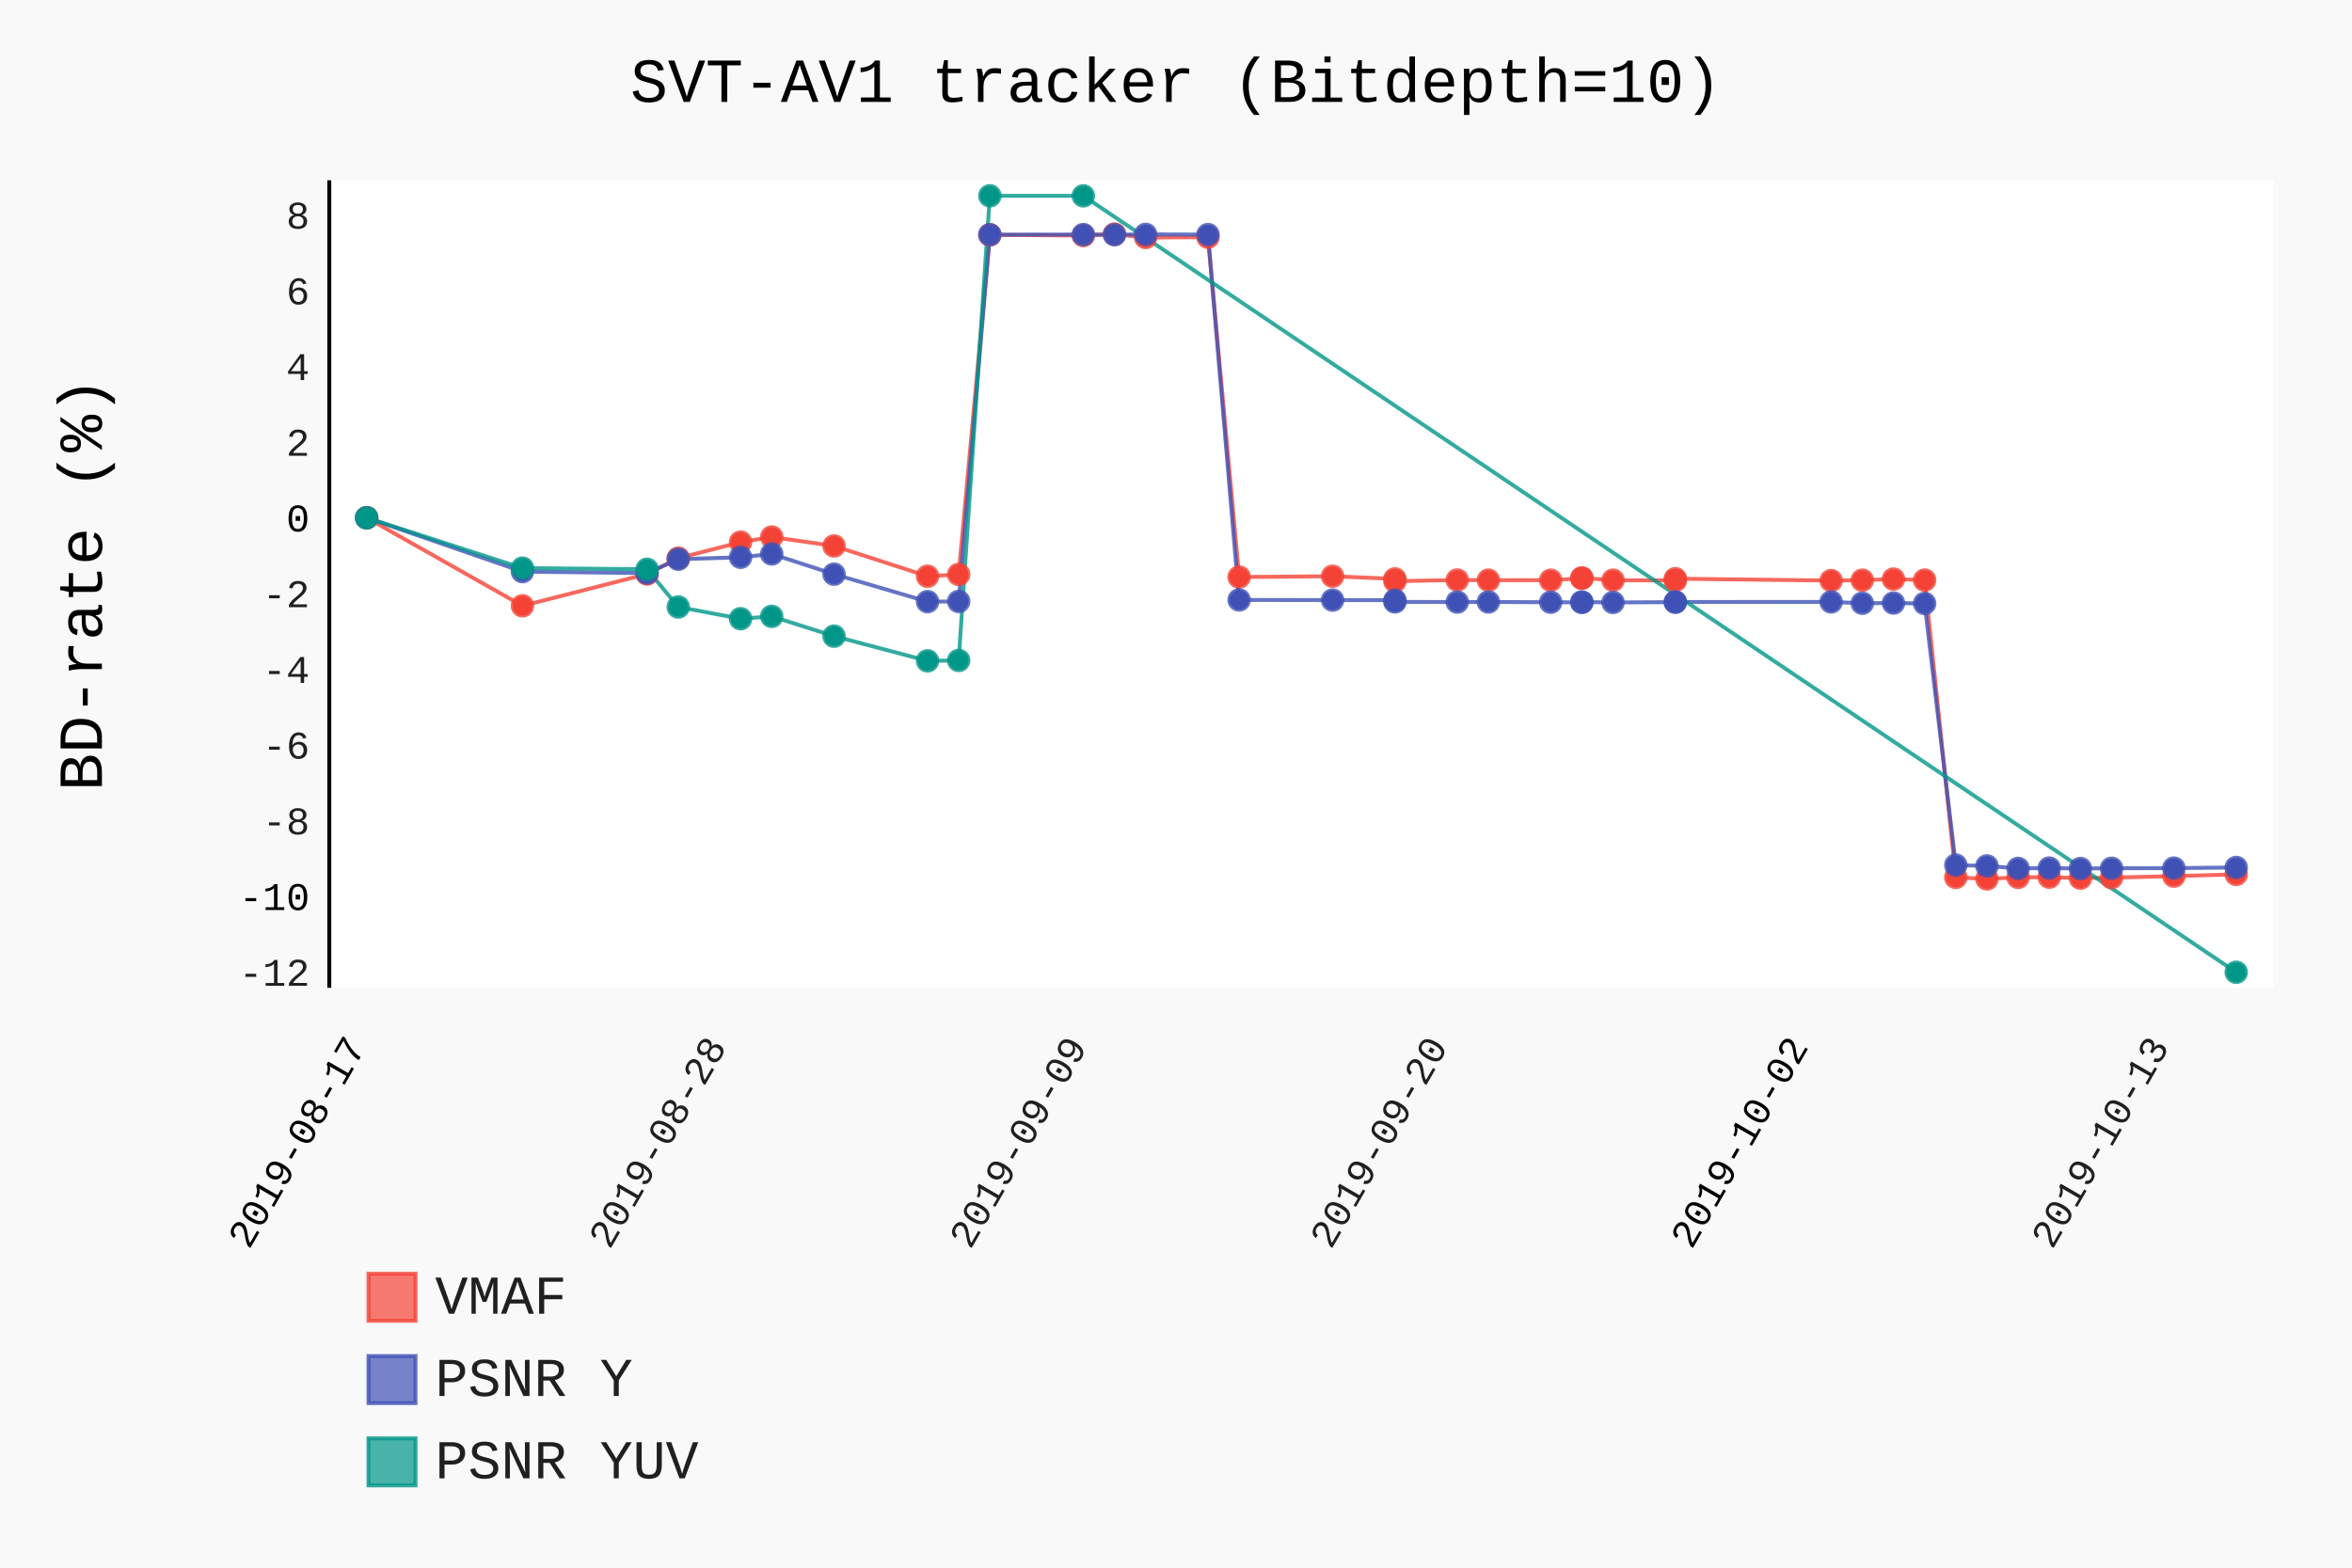
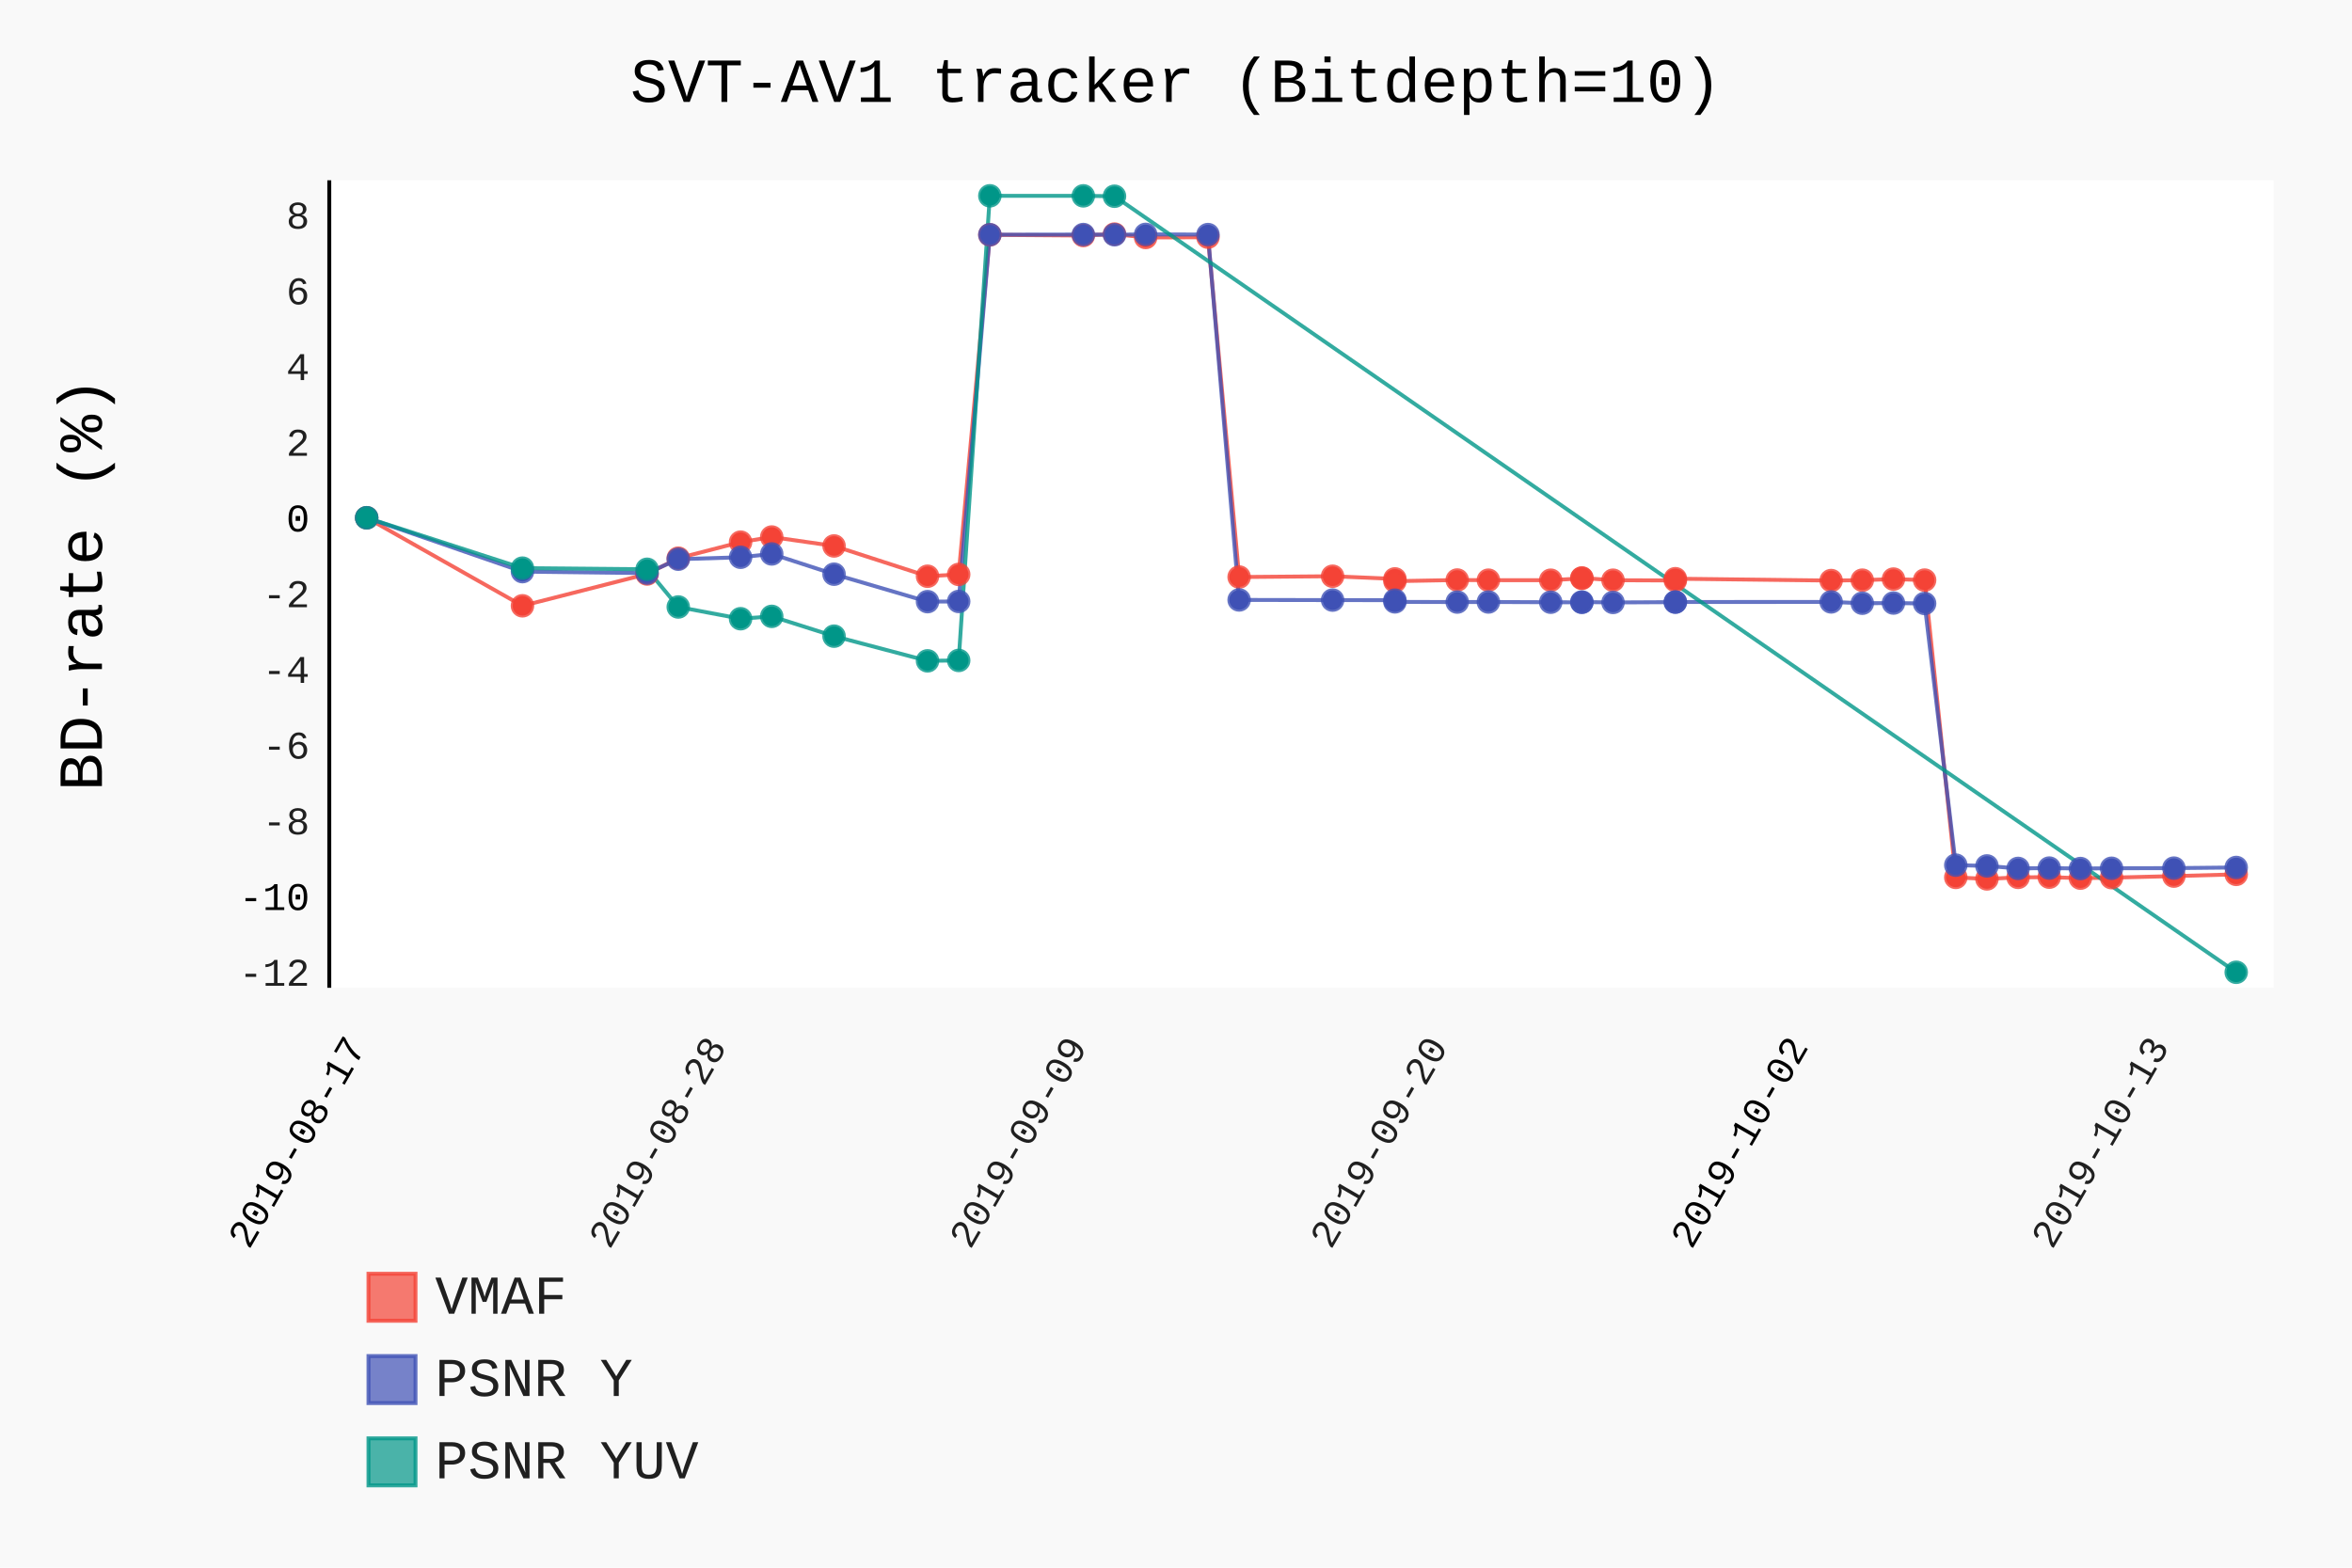
- <svg xmlns="http://www.w3.org/2000/svg" id="chart-f9a5bb96-0f74-4d55-bfd0-19c3bdebfe93" class="pygal-chart" viewBox="0 0 600 400">
+ <svg xmlns="http://www.w3.org/2000/svg" id="chart-39d42872-dae0-49cd-8143-4f67d1447526" class="pygal-chart" viewBox="0 0 600 400">
  <defs>
-     <style type="text/css">#chart-f9a5bb96-0f74-4d55-bfd0-19c3bdebfe93{-webkit-user-select:none;-webkit-font-smoothing:antialiased;font-family:Consolas,"Liberation Mono",Menlo,Courier,monospace}#chart-f9a5bb96-0f74-4d55-bfd0-19c3bdebfe93 .title{font-family:Consolas,"Liberation Mono",Menlo,Courier,monospace;font-size:16px}#chart-f9a5bb96-0f74-4d55-bfd0-19c3bdebfe93 .legends .legend text{font-family:Consolas,"Liberation Mono",Menlo,Courier,monospace;font-size:14px}#chart-f9a5bb96-0f74-4d55-bfd0-19c3bdebfe93 .axis text{font-family:Consolas,"Liberation Mono",Menlo,Courier,monospace;font-size:10px}#chart-f9a5bb96-0f74-4d55-bfd0-19c3bdebfe93 .axis text.major{font-family:Consolas,"Liberation Mono",Menlo,Courier,monospace;font-size:10px}#chart-f9a5bb96-0f74-4d55-bfd0-19c3bdebfe93 .text-overlay text.value{font-family:Consolas,"Liberation Mono",Menlo,Courier,monospace;font-size:16px}#chart-f9a5bb96-0f74-4d55-bfd0-19c3bdebfe93 .text-overlay text.label{font-family:Consolas,"Liberation Mono",Menlo,Courier,monospace;font-size:10px}#chart-f9a5bb96-0f74-4d55-bfd0-19c3bdebfe93 .tooltip{font-family:Consolas,"Liberation Mono",Menlo,Courier,monospace;font-size:14px}#chart-f9a5bb96-0f74-4d55-bfd0-19c3bdebfe93 text.no_data{font-family:Consolas,"Liberation Mono",Menlo,Courier,monospace;font-size:64px}
- #chart-f9a5bb96-0f74-4d55-bfd0-19c3bdebfe93{background-color:rgba(249,249,249,1)}#chart-f9a5bb96-0f74-4d55-bfd0-19c3bdebfe93 path,#chart-f9a5bb96-0f74-4d55-bfd0-19c3bdebfe93 line,#chart-f9a5bb96-0f74-4d55-bfd0-19c3bdebfe93 rect,#chart-f9a5bb96-0f74-4d55-bfd0-19c3bdebfe93 circle{-webkit-transition:150ms;-moz-transition:150ms;transition:150ms}#chart-f9a5bb96-0f74-4d55-bfd0-19c3bdebfe93 .graph &gt; .background{fill:rgba(249,249,249,1)}#chart-f9a5bb96-0f74-4d55-bfd0-19c3bdebfe93 .plot &gt; .background{fill:rgba(255,255,255,1)}#chart-f9a5bb96-0f74-4d55-bfd0-19c3bdebfe93 .graph{fill:rgba(0,0,0,.87)}#chart-f9a5bb96-0f74-4d55-bfd0-19c3bdebfe93 text.no_data{fill:rgba(0,0,0,1)}#chart-f9a5bb96-0f74-4d55-bfd0-19c3bdebfe93 .title{fill:rgba(0,0,0,1)}#chart-f9a5bb96-0f74-4d55-bfd0-19c3bdebfe93 .legends .legend text{fill:rgba(0,0,0,.87)}#chart-f9a5bb96-0f74-4d55-bfd0-19c3bdebfe93 .legends .legend:hover text{fill:rgba(0,0,0,1)}#chart-f9a5bb96-0f74-4d55-bfd0-19c3bdebfe93 .axis .line{stroke:rgba(0,0,0,1)}#chart-f9a5bb96-0f74-4d55-bfd0-19c3bdebfe93 .axis .guide.line{stroke:rgba(0,0,0,.54)}#chart-f9a5bb96-0f74-4d55-bfd0-19c3bdebfe93 .axis .major.line{stroke:rgba(0,0,0,.87)}#chart-f9a5bb96-0f74-4d55-bfd0-19c3bdebfe93 .axis text.major{fill:rgba(0,0,0,1)}#chart-f9a5bb96-0f74-4d55-bfd0-19c3bdebfe93 .axis.y .guides:hover .guide.line,#chart-f9a5bb96-0f74-4d55-bfd0-19c3bdebfe93 .line-graph .axis.x .guides:hover .guide.line,#chart-f9a5bb96-0f74-4d55-bfd0-19c3bdebfe93 .stackedline-graph .axis.x .guides:hover .guide.line,#chart-f9a5bb96-0f74-4d55-bfd0-19c3bdebfe93 .xy-graph .axis.x .guides:hover .guide.line{stroke:rgba(0,0,0,1)}#chart-f9a5bb96-0f74-4d55-bfd0-19c3bdebfe93 .axis .guides:hover text{fill:rgba(0,0,0,1)}#chart-f9a5bb96-0f74-4d55-bfd0-19c3bdebfe93 .reactive{fill-opacity:.7;stroke-opacity:.8}#chart-f9a5bb96-0f74-4d55-bfd0-19c3bdebfe93 .ci{stroke:rgba(0,0,0,.87)}#chart-f9a5bb96-0f74-4d55-bfd0-19c3bdebfe93 .reactive.active,#chart-f9a5bb96-0f74-4d55-bfd0-19c3bdebfe93 .active .reactive{fill-opacity:.8;stroke-opacity:.9;stroke-width:4}#chart-f9a5bb96-0f74-4d55-bfd0-19c3bdebfe93 .ci .reactive.active{stroke-width:1.5}#chart-f9a5bb96-0f74-4d55-bfd0-19c3bdebfe93 .series text{fill:rgba(0,0,0,1)}#chart-f9a5bb96-0f74-4d55-bfd0-19c3bdebfe93 .tooltip rect{fill:rgba(255,255,255,1);stroke:rgba(0,0,0,1);-webkit-transition:opacity 150ms;-moz-transition:opacity 150ms;transition:opacity 150ms}#chart-f9a5bb96-0f74-4d55-bfd0-19c3bdebfe93 .tooltip .label{fill:rgba(0,0,0,.87)}#chart-f9a5bb96-0f74-4d55-bfd0-19c3bdebfe93 .tooltip .label{fill:rgba(0,0,0,.87)}#chart-f9a5bb96-0f74-4d55-bfd0-19c3bdebfe93 .tooltip .legend{font-size:.8em;fill:rgba(0,0,0,.54)}#chart-f9a5bb96-0f74-4d55-bfd0-19c3bdebfe93 .tooltip .x_label{font-size:.6em;fill:rgba(0,0,0,1)}#chart-f9a5bb96-0f74-4d55-bfd0-19c3bdebfe93 .tooltip .xlink{font-size:.5em;text-decoration:underline}#chart-f9a5bb96-0f74-4d55-bfd0-19c3bdebfe93 .tooltip .value{font-size:1.5em}#chart-f9a5bb96-0f74-4d55-bfd0-19c3bdebfe93 .bound{font-size:.5em}#chart-f9a5bb96-0f74-4d55-bfd0-19c3bdebfe93 .max-value{font-size:.75em;fill:rgba(0,0,0,.54)}#chart-f9a5bb96-0f74-4d55-bfd0-19c3bdebfe93 .map-element{fill:rgba(255,255,255,1);stroke:rgba(0,0,0,.54) !important}#chart-f9a5bb96-0f74-4d55-bfd0-19c3bdebfe93 .map-element .reactive{fill-opacity:inherit;stroke-opacity:inherit}#chart-f9a5bb96-0f74-4d55-bfd0-19c3bdebfe93 .color-0,#chart-f9a5bb96-0f74-4d55-bfd0-19c3bdebfe93 .color-0 a:visited{stroke:#F44336;fill:#F44336}#chart-f9a5bb96-0f74-4d55-bfd0-19c3bdebfe93 .color-1,#chart-f9a5bb96-0f74-4d55-bfd0-19c3bdebfe93 .color-1 a:visited{stroke:#3F51B5;fill:#3F51B5}#chart-f9a5bb96-0f74-4d55-bfd0-19c3bdebfe93 .color-2,#chart-f9a5bb96-0f74-4d55-bfd0-19c3bdebfe93 .color-2 a:visited{stroke:#009688;fill:#009688}#chart-f9a5bb96-0f74-4d55-bfd0-19c3bdebfe93 .text-overlay .color-0 text{fill:black}#chart-f9a5bb96-0f74-4d55-bfd0-19c3bdebfe93 .text-overlay .color-1 text{fill:black}#chart-f9a5bb96-0f74-4d55-bfd0-19c3bdebfe93 .text-overlay .color-2 text{fill:black}
- #chart-f9a5bb96-0f74-4d55-bfd0-19c3bdebfe93 text.no_data{text-anchor:middle}#chart-f9a5bb96-0f74-4d55-bfd0-19c3bdebfe93 .guide.line{fill:none}#chart-f9a5bb96-0f74-4d55-bfd0-19c3bdebfe93 .centered{text-anchor:middle}#chart-f9a5bb96-0f74-4d55-bfd0-19c3bdebfe93 .title{text-anchor:middle}#chart-f9a5bb96-0f74-4d55-bfd0-19c3bdebfe93 .legends .legend text{fill-opacity:1}#chart-f9a5bb96-0f74-4d55-bfd0-19c3bdebfe93 .axis.x text{text-anchor:middle}#chart-f9a5bb96-0f74-4d55-bfd0-19c3bdebfe93 .axis.x:not(.web) text[transform]{text-anchor:start}#chart-f9a5bb96-0f74-4d55-bfd0-19c3bdebfe93 .axis.x:not(.web) text[transform].backwards{text-anchor:end}#chart-f9a5bb96-0f74-4d55-bfd0-19c3bdebfe93 .axis.y text{text-anchor:end}#chart-f9a5bb96-0f74-4d55-bfd0-19c3bdebfe93 .axis.y text[transform].backwards{text-anchor:start}#chart-f9a5bb96-0f74-4d55-bfd0-19c3bdebfe93 .axis.y2 text{text-anchor:start}#chart-f9a5bb96-0f74-4d55-bfd0-19c3bdebfe93 .axis.y2 text[transform].backwards{text-anchor:end}#chart-f9a5bb96-0f74-4d55-bfd0-19c3bdebfe93 .axis .guide.line{stroke-dasharray:4,4}#chart-f9a5bb96-0f74-4d55-bfd0-19c3bdebfe93 .axis .major.guide.line{stroke-dasharray:6,6}#chart-f9a5bb96-0f74-4d55-bfd0-19c3bdebfe93 .horizontal .axis.y .guide.line,#chart-f9a5bb96-0f74-4d55-bfd0-19c3bdebfe93 .horizontal .axis.y2 .guide.line,#chart-f9a5bb96-0f74-4d55-bfd0-19c3bdebfe93 .vertical .axis.x .guide.line{opacity:0}#chart-f9a5bb96-0f74-4d55-bfd0-19c3bdebfe93 .horizontal .axis.always_show .guide.line,#chart-f9a5bb96-0f74-4d55-bfd0-19c3bdebfe93 .vertical .axis.always_show .guide.line{opacity:1 !important}#chart-f9a5bb96-0f74-4d55-bfd0-19c3bdebfe93 .axis.y .guides:hover .guide.line,#chart-f9a5bb96-0f74-4d55-bfd0-19c3bdebfe93 .axis.y2 .guides:hover .guide.line,#chart-f9a5bb96-0f74-4d55-bfd0-19c3bdebfe93 .axis.x .guides:hover .guide.line{opacity:1}#chart-f9a5bb96-0f74-4d55-bfd0-19c3bdebfe93 .axis .guides:hover text{opacity:1}#chart-f9a5bb96-0f74-4d55-bfd0-19c3bdebfe93 .nofill{fill:none}#chart-f9a5bb96-0f74-4d55-bfd0-19c3bdebfe93 .subtle-fill{fill-opacity:.2}#chart-f9a5bb96-0f74-4d55-bfd0-19c3bdebfe93 .dot{stroke-width:1px;fill-opacity:1}#chart-f9a5bb96-0f74-4d55-bfd0-19c3bdebfe93 .dot.active{stroke-width:5px}#chart-f9a5bb96-0f74-4d55-bfd0-19c3bdebfe93 .dot.negative{fill:transparent}#chart-f9a5bb96-0f74-4d55-bfd0-19c3bdebfe93 text,#chart-f9a5bb96-0f74-4d55-bfd0-19c3bdebfe93 tspan{stroke:none !important}#chart-f9a5bb96-0f74-4d55-bfd0-19c3bdebfe93 .series text.active{opacity:1}#chart-f9a5bb96-0f74-4d55-bfd0-19c3bdebfe93 .tooltip rect{fill-opacity:.95;stroke-width:.5}#chart-f9a5bb96-0f74-4d55-bfd0-19c3bdebfe93 .tooltip text{fill-opacity:1}#chart-f9a5bb96-0f74-4d55-bfd0-19c3bdebfe93 .showable{visibility:hidden}#chart-f9a5bb96-0f74-4d55-bfd0-19c3bdebfe93 .showable.shown{visibility:visible}#chart-f9a5bb96-0f74-4d55-bfd0-19c3bdebfe93 .gauge-background{fill:rgba(229,229,229,1);stroke:none}#chart-f9a5bb96-0f74-4d55-bfd0-19c3bdebfe93 .bg-lines{stroke:rgba(249,249,249,1);stroke-width:2px}</style>
+     <style type="text/css">#chart-39d42872-dae0-49cd-8143-4f67d1447526{-webkit-user-select:none;-webkit-font-smoothing:antialiased;font-family:Consolas,"Liberation Mono",Menlo,Courier,monospace}#chart-39d42872-dae0-49cd-8143-4f67d1447526 .title{font-family:Consolas,"Liberation Mono",Menlo,Courier,monospace;font-size:16px}#chart-39d42872-dae0-49cd-8143-4f67d1447526 .legends .legend text{font-family:Consolas,"Liberation Mono",Menlo,Courier,monospace;font-size:14px}#chart-39d42872-dae0-49cd-8143-4f67d1447526 .axis text{font-family:Consolas,"Liberation Mono",Menlo,Courier,monospace;font-size:10px}#chart-39d42872-dae0-49cd-8143-4f67d1447526 .axis text.major{font-family:Consolas,"Liberation Mono",Menlo,Courier,monospace;font-size:10px}#chart-39d42872-dae0-49cd-8143-4f67d1447526 .text-overlay text.value{font-family:Consolas,"Liberation Mono",Menlo,Courier,monospace;font-size:16px}#chart-39d42872-dae0-49cd-8143-4f67d1447526 .text-overlay text.label{font-family:Consolas,"Liberation Mono",Menlo,Courier,monospace;font-size:10px}#chart-39d42872-dae0-49cd-8143-4f67d1447526 .tooltip{font-family:Consolas,"Liberation Mono",Menlo,Courier,monospace;font-size:14px}#chart-39d42872-dae0-49cd-8143-4f67d1447526 text.no_data{font-family:Consolas,"Liberation Mono",Menlo,Courier,monospace;font-size:64px}
+ #chart-39d42872-dae0-49cd-8143-4f67d1447526{background-color:rgba(249,249,249,1)}#chart-39d42872-dae0-49cd-8143-4f67d1447526 path,#chart-39d42872-dae0-49cd-8143-4f67d1447526 line,#chart-39d42872-dae0-49cd-8143-4f67d1447526 rect,#chart-39d42872-dae0-49cd-8143-4f67d1447526 circle{-webkit-transition:150ms;-moz-transition:150ms;transition:150ms}#chart-39d42872-dae0-49cd-8143-4f67d1447526 .graph &gt; .background{fill:rgba(249,249,249,1)}#chart-39d42872-dae0-49cd-8143-4f67d1447526 .plot &gt; .background{fill:rgba(255,255,255,1)}#chart-39d42872-dae0-49cd-8143-4f67d1447526 .graph{fill:rgba(0,0,0,.87)}#chart-39d42872-dae0-49cd-8143-4f67d1447526 text.no_data{fill:rgba(0,0,0,1)}#chart-39d42872-dae0-49cd-8143-4f67d1447526 .title{fill:rgba(0,0,0,1)}#chart-39d42872-dae0-49cd-8143-4f67d1447526 .legends .legend text{fill:rgba(0,0,0,.87)}#chart-39d42872-dae0-49cd-8143-4f67d1447526 .legends .legend:hover text{fill:rgba(0,0,0,1)}#chart-39d42872-dae0-49cd-8143-4f67d1447526 .axis .line{stroke:rgba(0,0,0,1)}#chart-39d42872-dae0-49cd-8143-4f67d1447526 .axis .guide.line{stroke:rgba(0,0,0,.54)}#chart-39d42872-dae0-49cd-8143-4f67d1447526 .axis .major.line{stroke:rgba(0,0,0,.87)}#chart-39d42872-dae0-49cd-8143-4f67d1447526 .axis text.major{fill:rgba(0,0,0,1)}#chart-39d42872-dae0-49cd-8143-4f67d1447526 .axis.y .guides:hover .guide.line,#chart-39d42872-dae0-49cd-8143-4f67d1447526 .line-graph .axis.x .guides:hover .guide.line,#chart-39d42872-dae0-49cd-8143-4f67d1447526 .stackedline-graph .axis.x .guides:hover .guide.line,#chart-39d42872-dae0-49cd-8143-4f67d1447526 .xy-graph .axis.x .guides:hover .guide.line{stroke:rgba(0,0,0,1)}#chart-39d42872-dae0-49cd-8143-4f67d1447526 .axis .guides:hover text{fill:rgba(0,0,0,1)}#chart-39d42872-dae0-49cd-8143-4f67d1447526 .reactive{fill-opacity:.7;stroke-opacity:.8}#chart-39d42872-dae0-49cd-8143-4f67d1447526 .ci{stroke:rgba(0,0,0,.87)}#chart-39d42872-dae0-49cd-8143-4f67d1447526 .reactive.active,#chart-39d42872-dae0-49cd-8143-4f67d1447526 .active .reactive{fill-opacity:.8;stroke-opacity:.9;stroke-width:4}#chart-39d42872-dae0-49cd-8143-4f67d1447526 .ci .reactive.active{stroke-width:1.5}#chart-39d42872-dae0-49cd-8143-4f67d1447526 .series text{fill:rgba(0,0,0,1)}#chart-39d42872-dae0-49cd-8143-4f67d1447526 .tooltip rect{fill:rgba(255,255,255,1);stroke:rgba(0,0,0,1);-webkit-transition:opacity 150ms;-moz-transition:opacity 150ms;transition:opacity 150ms}#chart-39d42872-dae0-49cd-8143-4f67d1447526 .tooltip .label{fill:rgba(0,0,0,.87)}#chart-39d42872-dae0-49cd-8143-4f67d1447526 .tooltip .label{fill:rgba(0,0,0,.87)}#chart-39d42872-dae0-49cd-8143-4f67d1447526 .tooltip .legend{font-size:.8em;fill:rgba(0,0,0,.54)}#chart-39d42872-dae0-49cd-8143-4f67d1447526 .tooltip .x_label{font-size:.6em;fill:rgba(0,0,0,1)}#chart-39d42872-dae0-49cd-8143-4f67d1447526 .tooltip .xlink{font-size:.5em;text-decoration:underline}#chart-39d42872-dae0-49cd-8143-4f67d1447526 .tooltip .value{font-size:1.5em}#chart-39d42872-dae0-49cd-8143-4f67d1447526 .bound{font-size:.5em}#chart-39d42872-dae0-49cd-8143-4f67d1447526 .max-value{font-size:.75em;fill:rgba(0,0,0,.54)}#chart-39d42872-dae0-49cd-8143-4f67d1447526 .map-element{fill:rgba(255,255,255,1);stroke:rgba(0,0,0,.54) !important}#chart-39d42872-dae0-49cd-8143-4f67d1447526 .map-element .reactive{fill-opacity:inherit;stroke-opacity:inherit}#chart-39d42872-dae0-49cd-8143-4f67d1447526 .color-0,#chart-39d42872-dae0-49cd-8143-4f67d1447526 .color-0 a:visited{stroke:#F44336;fill:#F44336}#chart-39d42872-dae0-49cd-8143-4f67d1447526 .color-1,#chart-39d42872-dae0-49cd-8143-4f67d1447526 .color-1 a:visited{stroke:#3F51B5;fill:#3F51B5}#chart-39d42872-dae0-49cd-8143-4f67d1447526 .color-2,#chart-39d42872-dae0-49cd-8143-4f67d1447526 .color-2 a:visited{stroke:#009688;fill:#009688}#chart-39d42872-dae0-49cd-8143-4f67d1447526 .text-overlay .color-0 text{fill:black}#chart-39d42872-dae0-49cd-8143-4f67d1447526 .text-overlay .color-1 text{fill:black}#chart-39d42872-dae0-49cd-8143-4f67d1447526 .text-overlay .color-2 text{fill:black}
+ #chart-39d42872-dae0-49cd-8143-4f67d1447526 text.no_data{text-anchor:middle}#chart-39d42872-dae0-49cd-8143-4f67d1447526 .guide.line{fill:none}#chart-39d42872-dae0-49cd-8143-4f67d1447526 .centered{text-anchor:middle}#chart-39d42872-dae0-49cd-8143-4f67d1447526 .title{text-anchor:middle}#chart-39d42872-dae0-49cd-8143-4f67d1447526 .legends .legend text{fill-opacity:1}#chart-39d42872-dae0-49cd-8143-4f67d1447526 .axis.x text{text-anchor:middle}#chart-39d42872-dae0-49cd-8143-4f67d1447526 .axis.x:not(.web) text[transform]{text-anchor:start}#chart-39d42872-dae0-49cd-8143-4f67d1447526 .axis.x:not(.web) text[transform].backwards{text-anchor:end}#chart-39d42872-dae0-49cd-8143-4f67d1447526 .axis.y text{text-anchor:end}#chart-39d42872-dae0-49cd-8143-4f67d1447526 .axis.y text[transform].backwards{text-anchor:start}#chart-39d42872-dae0-49cd-8143-4f67d1447526 .axis.y2 text{text-anchor:start}#chart-39d42872-dae0-49cd-8143-4f67d1447526 .axis.y2 text[transform].backwards{text-anchor:end}#chart-39d42872-dae0-49cd-8143-4f67d1447526 .axis .guide.line{stroke-dasharray:4,4}#chart-39d42872-dae0-49cd-8143-4f67d1447526 .axis .major.guide.line{stroke-dasharray:6,6}#chart-39d42872-dae0-49cd-8143-4f67d1447526 .horizontal .axis.y .guide.line,#chart-39d42872-dae0-49cd-8143-4f67d1447526 .horizontal .axis.y2 .guide.line,#chart-39d42872-dae0-49cd-8143-4f67d1447526 .vertical .axis.x .guide.line{opacity:0}#chart-39d42872-dae0-49cd-8143-4f67d1447526 .horizontal .axis.always_show .guide.line,#chart-39d42872-dae0-49cd-8143-4f67d1447526 .vertical .axis.always_show .guide.line{opacity:1 !important}#chart-39d42872-dae0-49cd-8143-4f67d1447526 .axis.y .guides:hover .guide.line,#chart-39d42872-dae0-49cd-8143-4f67d1447526 .axis.y2 .guides:hover .guide.line,#chart-39d42872-dae0-49cd-8143-4f67d1447526 .axis.x .guides:hover .guide.line{opacity:1}#chart-39d42872-dae0-49cd-8143-4f67d1447526 .axis .guides:hover text{opacity:1}#chart-39d42872-dae0-49cd-8143-4f67d1447526 .nofill{fill:none}#chart-39d42872-dae0-49cd-8143-4f67d1447526 .subtle-fill{fill-opacity:.2}#chart-39d42872-dae0-49cd-8143-4f67d1447526 .dot{stroke-width:1px;fill-opacity:1}#chart-39d42872-dae0-49cd-8143-4f67d1447526 .dot.active{stroke-width:5px}#chart-39d42872-dae0-49cd-8143-4f67d1447526 .dot.negative{fill:transparent}#chart-39d42872-dae0-49cd-8143-4f67d1447526 text,#chart-39d42872-dae0-49cd-8143-4f67d1447526 tspan{stroke:none !important}#chart-39d42872-dae0-49cd-8143-4f67d1447526 .series text.active{opacity:1}#chart-39d42872-dae0-49cd-8143-4f67d1447526 .tooltip rect{fill-opacity:.95;stroke-width:.5}#chart-39d42872-dae0-49cd-8143-4f67d1447526 .tooltip text{fill-opacity:1}#chart-39d42872-dae0-49cd-8143-4f67d1447526 .showable{visibility:hidden}#chart-39d42872-dae0-49cd-8143-4f67d1447526 .showable.shown{visibility:visible}#chart-39d42872-dae0-49cd-8143-4f67d1447526 .gauge-background{fill:rgba(229,229,229,1);stroke:none}#chart-39d42872-dae0-49cd-8143-4f67d1447526 .bg-lines{stroke:rgba(249,249,249,1);stroke-width:2px}</style>
  </defs>
  <g class="graph datetimeline-graph vertical">
    <rect class="background" height="400" width="600" x="0" y="0" />
    <g class="plot" transform="translate(84, 46)">
      <rect class="background" height="206.038" width="496.0" x="0" y="0" />
      <g class="axis y">
        <g class="guides">
          <text class="" x="-5" y="205.518">-12</text>
        </g>
        <g class="guides">
          <text class="major" x="-5" y="186.199">-10</text>
        </g>
        <g class="guides">
          <text class="" x="-5" y="166.881">-8</text>
        </g>
        <g class="guides">
          <text class="" x="-5" y="147.562">-6</text>
        </g>
        <g class="guides">
          <text class="" x="-5" y="128.243">-4</text>
        </g>
        <g class="guides">
          <text class="" x="-5" y="108.924">-2</text>
        </g>
        <g class="guides">
          <text class="major" x="-5" y="89.606">0</text>
        </g>
        <g class="guides">
          <text class="" x="-5" y="70.287">2</text>
        </g>
        <g class="guides">
          <text class="" x="-5" y="50.968">4</text>
        </g>
        <g class="guides">
          <text class="" x="-5" y="31.649">6</text>
        </g>
        <g class="guides">
          <text class="" x="-5" y="12.331">8</text>
        </g>
      </g>
      <g class="axis x">
        <path class="line" d="M0 0 v206.038" />
        <g class="guides">
          <path class="major guide line" d="M9.538 0 v206.038" />
          <text class="major backwards" x="9.538" y="221.038" transform="rotate(300 9.538462 221.0385)">2019-08-17</text>
        </g>
        <g class="guides">
          <path class="guide line" d="M101.538 0 v206.038" />
          <text class="backwards" x="101.538" y="221.038" transform="rotate(300 101.5375 221.0385)">2019-08-28</text>
        </g>
        <g class="guides">
          <path class="guide line" d="M193.537 0 v206.038" />
          <text class="backwards" x="193.537" y="221.038" transform="rotate(300 193.5366 221.0385)">2019-09-09</text>
        </g>
        <g class="guides">
          <path class="guide line" d="M285.536 0 v206.038" />
          <text class="backwards" x="285.536" y="221.038" transform="rotate(300 285.5356 221.0385)">2019-09-20</text>
        </g>
        <g class="guides">
          <path class="major guide line" d="M377.535 0 v206.038" />
          <text class="major backwards" x="377.535" y="221.038" transform="rotate(300 377.5347 221.0385)">2019-10-02</text>
        </g>
        <g class="guides">
          <path class="guide line" d="M469.534 0 v206.038" />
          <text class="backwards" x="469.534" y="221.038" transform="rotate(300 469.5337 221.0385)">2019-10-13</text>
        </g>
      </g>
      <g class="series serie-0 color-0">
        <path class="line reactive nofill" d="M9.538 86.106 L49.282 108.573 81.077 100.46 89.026 96.422 104.923 92.326 112.872 91.022 128.769 93.302 152.615 101.029 160.564 100.566 168.513 13.921 192.359 14.095 200.308 13.728 208.256 14.597 224.154 14.52 232.103 101.232 255.949 101.029 271.846 101.706 271.846 102.285 287.744 101.995 295.692 102.034 311.59 102.044 319.538 101.57 319.538 101.464 327.487 102.044 343.385 102.111 343.385 101.657 383.128 102.131 391.077 102.034 399.026 101.754 406.974 102.015 414.923 177.87 422.872 178.256 430.821 177.86 438.769 177.812 446.718 178.063 454.667 177.937 470.564 177.541 486.462 177.097" />
      </g>
      <g class="series serie-1 color-1">
        <path class="line reactive nofill" d="M9.538 86.106 L49.282 99.851 81.077 100.228 89.026 96.683 104.923 96.19 112.872 95.34 128.769 100.508 152.615 107.511 160.564 107.463 168.513 13.882 192.359 13.844 200.308 13.892 208.256 13.805 224.154 13.853 232.103 107.076 255.949 107.115 271.846 107.134 271.846 107.569 287.744 107.617 295.692 107.598 311.59 107.656 319.538 107.694 319.538 107.607 327.487 107.714 343.385 107.636 343.385 107.607 383.128 107.578 391.077 107.917 399.026 107.868 406.974 107.975 414.923 174.74 422.872 174.943 430.821 175.581 438.769 175.494 446.718 175.609 454.667 175.542 470.564 175.503 486.462 175.339" />
      </g>
      <g class="series serie-2 color-2">
-         <path class="line reactive nofill" d="M9.538 86.106 L49.282 98.962 81.077 99.252 89.026 108.873 104.923 111.867 112.872 111.268 128.769 116.32 152.615 122.618 160.564 122.512 168.513 3.962 192.359 3.972 486.462 202.076" />
+         <path class="line reactive nofill" d="M9.538 86.106 L49.282 98.962 81.077 99.252 89.026 108.873 104.923 111.867 112.872 111.268 128.769 116.32 152.615 122.618 160.564 122.512 168.513 3.962 192.359 3.972 200.308 4.069 486.462 202.076" />
      </g>
    </g>
    <g class="titles">
      <text class="title plot_title" x="300.0" y="26">SVT-AV1 tracker (Bitdepth=10)</text>
      <text class="title" x="0" y="175.019" transform="rotate(-90 0 149.0192)">BD-rate (%)</text>
    </g>
    <g class="plot overlay" transform="translate(84, 46)">
      <g class="series serie-0 color-0">
        <g class="dots">
          <circle class="dot reactive tooltip-trigger" cx="9.538" cy="86.106" r="2.5" />
        </g>
        <g class="dots">
          <circle class="dot reactive tooltip-trigger" cx="49.282" cy="108.573" r="2.5" />
        </g>
        <g class="dots">
          <circle class="dot reactive tooltip-trigger" cx="81.077" cy="100.46" r="2.5" />
        </g>
        <g class="dots">
          <circle class="dot reactive tooltip-trigger" cx="89.026" cy="96.422" r="2.5" />
        </g>
        <g class="dots">
          <circle class="dot reactive tooltip-trigger" cx="104.923" cy="92.326" r="2.5" />
        </g>
        <g class="dots">
          <circle class="dot reactive tooltip-trigger" cx="112.872" cy="91.022" r="2.5" />
        </g>
        <g class="dots">
          <circle class="dot reactive tooltip-trigger" cx="128.769" cy="93.302" r="2.5" />
        </g>
        <g class="dots">
          <circle class="dot reactive tooltip-trigger" cx="152.615" cy="101.029" r="2.5" />
        </g>
        <g class="dots">
          <circle class="dot reactive tooltip-trigger" cx="160.564" cy="100.566" r="2.5" />
        </g>
        <g class="dots">
          <circle class="dot reactive tooltip-trigger" cx="168.513" cy="13.921" r="2.5" />
        </g>
        <g class="dots">
          <circle class="dot reactive tooltip-trigger" cx="192.359" cy="14.095" r="2.5" />
        </g>
        <g class="dots">
          <circle class="dot reactive tooltip-trigger" cx="200.308" cy="13.728" r="2.5" />
        </g>
        <g class="dots">
          <circle class="dot reactive tooltip-trigger" cx="208.256" cy="14.597" r="2.5" />
        </g>
        <g class="dots">
          <circle class="dot reactive tooltip-trigger" cx="224.154" cy="14.52" r="2.5" />
        </g>
        <g class="dots">
          <circle class="dot reactive tooltip-trigger" cx="232.103" cy="101.232" r="2.5" />
        </g>
        <g class="dots">
          <circle class="dot reactive tooltip-trigger" cx="255.949" cy="101.029" r="2.5" />
        </g>
        <g class="dots">
          <circle class="dot reactive tooltip-trigger" cx="271.846" cy="101.706" r="2.5" />
        </g>
        <g class="dots">
          <circle class="dot reactive tooltip-trigger" cx="271.846" cy="102.285" r="2.5" />
        </g>
        <g class="dots">
          <circle class="dot reactive tooltip-trigger" cx="287.744" cy="101.995" r="2.5" />
        </g>
        <g class="dots">
          <circle class="dot reactive tooltip-trigger" cx="295.692" cy="102.034" r="2.5" />
        </g>
        <g class="dots">
          <circle class="dot reactive tooltip-trigger" cx="311.59" cy="102.044" r="2.5" />
        </g>
        <g class="dots">
          <circle class="dot reactive tooltip-trigger" cx="319.538" cy="101.57" r="2.5" />
        </g>
        <g class="dots">
          <circle class="dot reactive tooltip-trigger" cx="319.538" cy="101.464" r="2.5" />
        </g>
        <g class="dots">
          <circle class="dot reactive tooltip-trigger" cx="327.487" cy="102.044" r="2.5" />
        </g>
        <g class="dots">
          <circle class="dot reactive tooltip-trigger" cx="343.385" cy="102.111" r="2.5" />
        </g>
        <g class="dots">
          <circle class="dot reactive tooltip-trigger" cx="343.385" cy="101.657" r="2.5" />
        </g>
        <g class="dots">
          <circle class="dot reactive tooltip-trigger" cx="383.128" cy="102.131" r="2.5" />
        </g>
        <g class="dots">
          <circle class="dot reactive tooltip-trigger" cx="391.077" cy="102.034" r="2.5" />
        </g>
        <g class="dots">
          <circle class="dot reactive tooltip-trigger" cx="399.026" cy="101.754" r="2.5" />
        </g>
        <g class="dots">
          <circle class="dot reactive tooltip-trigger" cx="406.974" cy="102.015" r="2.5" />
        </g>
        <g class="dots">
          <circle class="dot reactive tooltip-trigger" cx="414.923" cy="177.87" r="2.5" />
        </g>
        <g class="dots">
          <circle class="dot reactive tooltip-trigger" cx="422.872" cy="178.256" r="2.5" />
        </g>
        <g class="dots">
          <circle class="dot reactive tooltip-trigger" cx="430.821" cy="177.86" r="2.5" />
        </g>
        <g class="dots">
          <circle class="dot reactive tooltip-trigger" cx="438.769" cy="177.812" r="2.5" />
        </g>
        <g class="dots">
          <circle class="dot reactive tooltip-trigger" cx="446.718" cy="178.063" r="2.5" />
        </g>
        <g class="dots">
          <circle class="dot reactive tooltip-trigger" cx="454.667" cy="177.937" r="2.5" />
        </g>
        <g class="dots">
          <circle class="dot reactive tooltip-trigger" cx="470.564" cy="177.541" r="2.5" />
        </g>
        <g class="dots">
          <circle class="dot reactive tooltip-trigger" cx="486.462" cy="177.097" r="2.5" />
        </g>
      </g>
      <g class="series serie-1 color-1">
        <g class="dots">
          <circle class="dot reactive tooltip-trigger" cx="9.538" cy="86.106" r="2.5" />
        </g>
        <g class="dots">
          <circle class="dot reactive tooltip-trigger" cx="49.282" cy="99.851" r="2.5" />
        </g>
        <g class="dots">
          <circle class="dot reactive tooltip-trigger" cx="81.077" cy="100.228" r="2.5" />
        </g>
        <g class="dots">
          <circle class="dot reactive tooltip-trigger" cx="89.026" cy="96.683" r="2.5" />
        </g>
        <g class="dots">
          <circle class="dot reactive tooltip-trigger" cx="104.923" cy="96.19" r="2.5" />
        </g>
        <g class="dots">
          <circle class="dot reactive tooltip-trigger" cx="112.872" cy="95.34" r="2.5" />
        </g>
        <g class="dots">
          <circle class="dot reactive tooltip-trigger" cx="128.769" cy="100.508" r="2.5" />
        </g>
        <g class="dots">
          <circle class="dot reactive tooltip-trigger" cx="152.615" cy="107.511" r="2.5" />
        </g>
        <g class="dots">
          <circle class="dot reactive tooltip-trigger" cx="160.564" cy="107.463" r="2.5" />
        </g>
        <g class="dots">
          <circle class="dot reactive tooltip-trigger" cx="168.513" cy="13.882" r="2.5" />
        </g>
        <g class="dots">
          <circle class="dot reactive tooltip-trigger" cx="192.359" cy="13.844" r="2.5" />
        </g>
        <g class="dots">
          <circle class="dot reactive tooltip-trigger" cx="200.308" cy="13.892" r="2.5" />
        </g>
        <g class="dots">
          <circle class="dot reactive tooltip-trigger" cx="208.256" cy="13.805" r="2.5" />
        </g>
        <g class="dots">
          <circle class="dot reactive tooltip-trigger" cx="224.154" cy="13.853" r="2.5" />
        </g>
        <g class="dots">
          <circle class="dot reactive tooltip-trigger" cx="232.103" cy="107.076" r="2.5" />
        </g>
        <g class="dots">
          <circle class="dot reactive tooltip-trigger" cx="255.949" cy="107.115" r="2.5" />
        </g>
        <g class="dots">
          <circle class="dot reactive tooltip-trigger" cx="271.846" cy="107.134" r="2.5" />
        </g>
        <g class="dots">
          <circle class="dot reactive tooltip-trigger" cx="271.846" cy="107.569" r="2.5" />
        </g>
        <g class="dots">
          <circle class="dot reactive tooltip-trigger" cx="287.744" cy="107.617" r="2.5" />
        </g>
        <g class="dots">
          <circle class="dot reactive tooltip-trigger" cx="295.692" cy="107.598" r="2.5" />
        </g>
        <g class="dots">
          <circle class="dot reactive tooltip-trigger" cx="311.59" cy="107.656" r="2.5" />
        </g>
        <g class="dots">
          <circle class="dot reactive tooltip-trigger" cx="319.538" cy="107.694" r="2.5" />
        </g>
        <g class="dots">
          <circle class="dot reactive tooltip-trigger" cx="319.538" cy="107.607" r="2.5" />
        </g>
        <g class="dots">
          <circle class="dot reactive tooltip-trigger" cx="327.487" cy="107.714" r="2.5" />
        </g>
        <g class="dots">
          <circle class="dot reactive tooltip-trigger" cx="343.385" cy="107.636" r="2.5" />
        </g>
        <g class="dots">
          <circle class="dot reactive tooltip-trigger" cx="343.385" cy="107.607" r="2.5" />
        </g>
        <g class="dots">
          <circle class="dot reactive tooltip-trigger" cx="383.128" cy="107.578" r="2.5" />
        </g>
        <g class="dots">
          <circle class="dot reactive tooltip-trigger" cx="391.077" cy="107.917" r="2.5" />
        </g>
        <g class="dots">
          <circle class="dot reactive tooltip-trigger" cx="399.026" cy="107.868" r="2.5" />
        </g>
        <g class="dots">
          <circle class="dot reactive tooltip-trigger" cx="406.974" cy="107.975" r="2.5" />
        </g>
        <g class="dots">
          <circle class="dot reactive tooltip-trigger" cx="414.923" cy="174.74" r="2.5" />
        </g>
        <g class="dots">
          <circle class="dot reactive tooltip-trigger" cx="422.872" cy="174.943" r="2.5" />
        </g>
        <g class="dots">
          <circle class="dot reactive tooltip-trigger" cx="430.821" cy="175.581" r="2.5" />
        </g>
        <g class="dots">
          <circle class="dot reactive tooltip-trigger" cx="438.769" cy="175.494" r="2.5" />
        </g>
        <g class="dots">
          <circle class="dot reactive tooltip-trigger" cx="446.718" cy="175.609" r="2.5" />
        </g>
        <g class="dots">
          <circle class="dot reactive tooltip-trigger" cx="454.667" cy="175.542" r="2.5" />
        </g>
        <g class="dots">
          <circle class="dot reactive tooltip-trigger" cx="470.564" cy="175.503" r="2.5" />
        </g>
        <g class="dots">
          <circle class="dot reactive tooltip-trigger" cx="486.462" cy="175.339" r="2.5" />
        </g>
      </g>
      <g class="series serie-2 color-2">
        <g class="dots">
          <circle class="dot reactive tooltip-trigger" cx="9.538" cy="86.106" r="2.5" />
        </g>
        <g class="dots">
          <circle class="dot reactive tooltip-trigger" cx="49.282" cy="98.962" r="2.5" />
        </g>
        <g class="dots">
          <circle class="dot reactive tooltip-trigger" cx="81.077" cy="99.252" r="2.5" />
        </g>
        <g class="dots">
          <circle class="dot reactive tooltip-trigger" cx="89.026" cy="108.873" r="2.5" />
        </g>
        <g class="dots">
          <circle class="dot reactive tooltip-trigger" cx="104.923" cy="111.867" r="2.5" />
        </g>
        <g class="dots">
          <circle class="dot reactive tooltip-trigger" cx="112.872" cy="111.268" r="2.5" />
        </g>
        <g class="dots">
          <circle class="dot reactive tooltip-trigger" cx="128.769" cy="116.32" r="2.5" />
        </g>
        <g class="dots">
          <circle class="dot reactive tooltip-trigger" cx="152.615" cy="122.618" r="2.5" />
        </g>
        <g class="dots">
          <circle class="dot reactive tooltip-trigger" cx="160.564" cy="122.512" r="2.5" />
        </g>
        <g class="dots">
          <circle class="dot reactive tooltip-trigger" cx="168.513" cy="3.962" r="2.5" />
        </g>
        <g class="dots">
          <circle class="dot reactive tooltip-trigger" cx="192.359" cy="3.972" r="2.5" />
+         </g>
+         <g class="dots">
+           <circle class="dot reactive tooltip-trigger" cx="200.308" cy="4.069" r="2.5" />
        </g>
        <g class="dots">
          <circle class="dot reactive tooltip-trigger" cx="486.462" cy="202.076" r="2.5" />
        </g>
      </g>
    </g>
    <g class="plot text-overlay" transform="translate(84, 46)">
      <g class="series serie-0 color-0" />
      <g class="series serie-1 color-1" />
      <g class="series serie-2 color-2" />
    </g>
    <g class="plot tooltip-overlay" transform="translate(84, 46)">
      <g class="tooltip" style="opacity: 0" transform="translate(0 0)">
        <rect class="tooltip-box" height="0" rx="0" ry="0" width="0" />
        <g class="text" />
      </g>
    </g>
    <g class="legends" transform="translate(94, 324)">
      <g class="legend reactive activate-serie" id="activate-serie-0">
        <rect class="color-0 reactive" height="12" width="12" x="0.0" y="1.0" />
        <text x="17.0" y="11.2">VMAF</text>
      </g>
      <g class="legend reactive activate-serie" id="activate-serie-1">
        <rect class="color-1 reactive" height="12" width="12" x="0.0" y="22.0" />
        <text x="17.0" y="32.2">PSNR Y</text>
      </g>
      <g class="legend reactive activate-serie" id="activate-serie-2">
        <rect class="color-2 reactive" height="12" width="12" x="0.0" y="43.0" />
        <text x="17.0" y="53.2">PSNR YUV</text>
      </g>
    </g>
  </g>
</svg>
